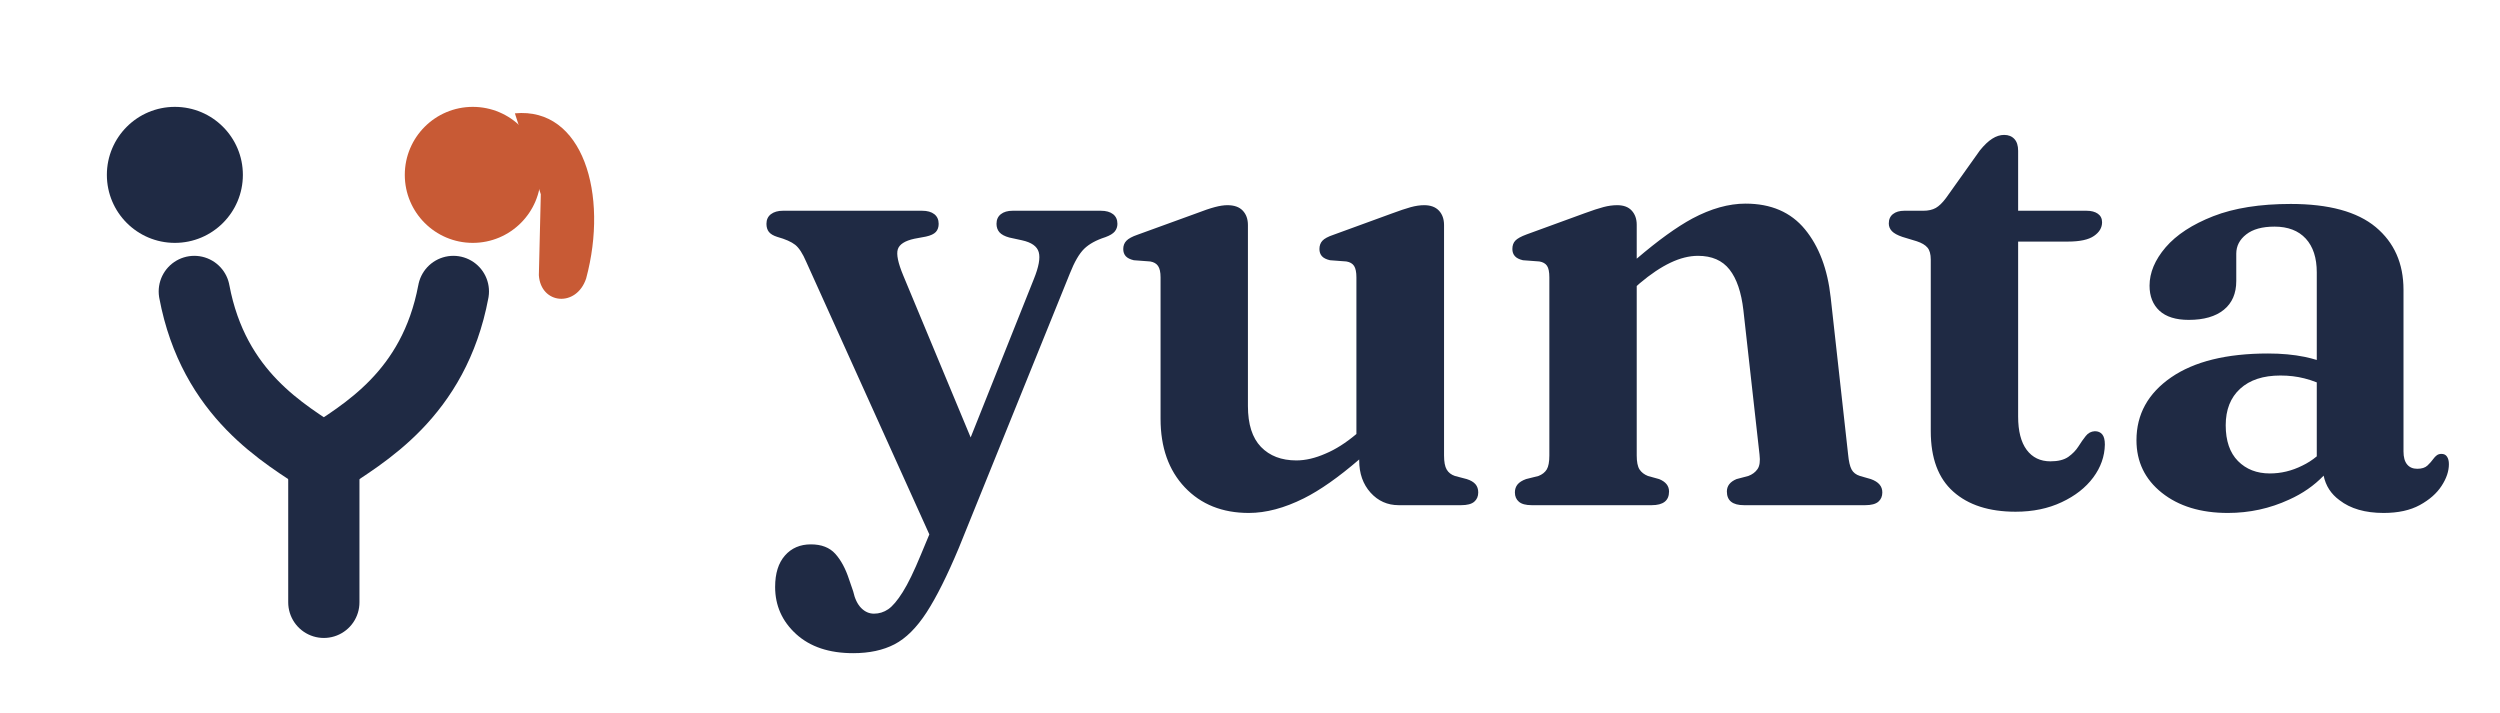
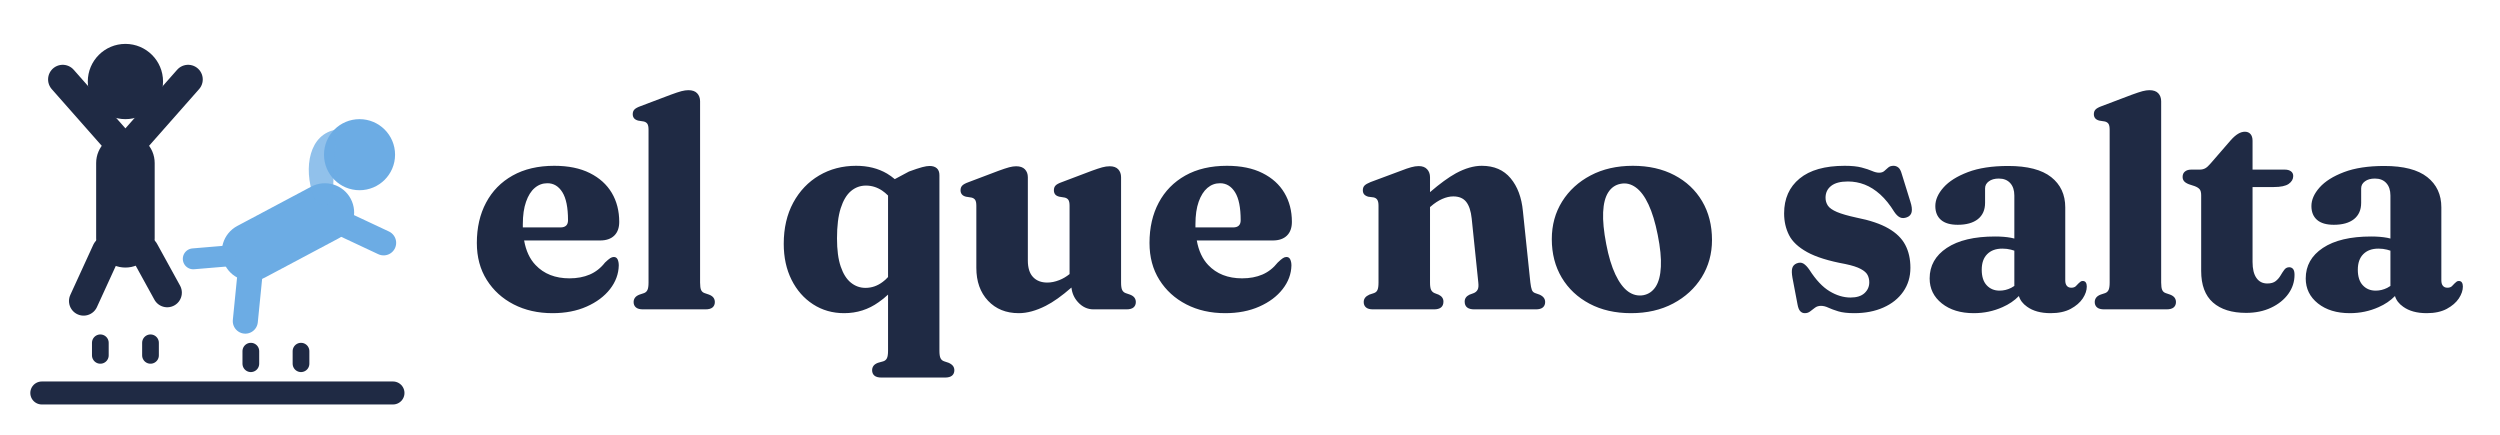
- <svg xmlns="http://www.w3.org/2000/svg" viewBox="0 0 386 110" width="386" height="110">
-   <g transform="translate(0 5)">
-     <path d="M30 40 C 33 56, 44 62, 50 66 C 56 62, 67 56, 70 40" fill="none" stroke="#1F2A44" stroke-width="11" stroke-linecap="round" stroke-linejoin="round" />
-     <path d="M50 66 L50 88" fill="none" stroke="#1F2A44" stroke-width="11" stroke-linecap="round" />
-     <circle cx="27" cy="22" r="10.5" fill="#1F2A44" />
-     <circle cx="73" cy="22" r="10.5" fill="#C85A35" />
-     <path d="M79.5 12.5 C 90 11.5, 94 25, 90.5 38 C 89 42.5, 83.5 42, 83.2 37.5 L 83.5 25 Z" fill="#C85A35" />
+ <svg xmlns="http://www.w3.org/2000/svg" viewBox="0 0 598 104" width="598" height="104">
+   <g transform="translate(0 2)">
+     <path d="M30 34 L15 17 M30 34 L45 17" stroke="#1F2A44" stroke-width="7" stroke-linecap="round" />
+     <path d="M25.5 58 L20 70 M34.5 58 L40 68" stroke="#1F2A44" stroke-width="7" stroke-linecap="round" />
+     <rect x="23" y="30" width="14" height="32" rx="7" fill="#1F2A44" />
+     <circle cx="30" cy="17.5" r="9" fill="#1F2A44" />
+     <g transform="rotate(-28 68 54)">
+       <rect x="52" y="47" width="34" height="14" rx="7" fill="#6CACE4" />
+       <path d="M56 59 L50 68 M82 59 L88 67" stroke="#6CACE4" stroke-width="6" stroke-linecap="round" />
+       <path d="M53 52 L46 49" stroke="#6CACE4" stroke-width="5" stroke-linecap="round" />
+     </g>
+     <circle cx="86" cy="35" r="8.5" fill="#6CACE4" />
+     <path d="M80.5 29 C 74 30, 72.5 38, 75 45 C 76 48, 79.5 47.5, 79.6 44.5 L 80 36 Z" fill="#6CACE4" opacity="0.75" />
+     <path d="M10 92 H 94" stroke="#1F2A44" stroke-width="5.5" stroke-linecap="round" />
+     <path d="M24 80 v3 M36 80 v3 M60 82 v3 M72 82 v3" stroke="#1F2A44" stroke-width="4" stroke-linecap="round" />
  </g>
-   <path d="M142.19 85.63L143.49 82.51L124.48 40.42Q123.66 38.50 122.78 37.80Q121.89 37.10 120.02 36.58Q119.10 36.29 118.72 35.81Q118.34 35.33 118.34 34.56Q118.34 33.60 119.03 33.07Q119.73 32.54 120.88 32.54L142.38 32.54Q143.58 32.54 144.26 33.07Q144.93 33.60 144.93 34.56Q144.93 35.33 144.50 35.81Q144.06 36.29 142.96 36.53L141.18 36.86Q138.98 37.34 138.62 38.50Q138.26 39.65 139.46 42.53L149.87 67.54L159.62 43.10Q160.77 40.27 160.38 38.93Q160 37.58 157.79 37.10L155.82 36.67Q154.77 36.38 154.31 35.86Q153.86 35.33 153.86 34.56Q153.86 33.60 154.53 33.07Q155.20 32.54 156.35 32.54L169.98 32.54Q171.18 32.54 171.86 33.07Q172.53 33.60 172.53 34.56Q172.53 35.23 172.12 35.74Q171.71 36.24 170.66 36.62Q168.54 37.30 167.39 38.42Q166.24 39.55 165.18 42.24L148.05 84.58Q145.36 91.01 143.06 94.56Q140.75 98.11 138.11 99.48Q135.47 100.85 131.73 100.85Q126.16 100.85 122.92 97.90Q119.68 94.94 119.68 90.62Q119.68 87.50 121.19 85.78Q122.70 84.05 125.20 84.05Q127.65 84.05 128.97 85.51Q130.29 86.98 131.10 89.47L131.73 91.30Q132.11 93.02 132.98 93.89Q133.84 94.75 134.94 94.75Q136.14 94.75 137.15 94.06Q138.16 93.36 139.38 91.42Q140.61 89.47 142.19 85.63M209.86 71.09L209.86 70.94Q205.06 75.07 201.32 76.94Q196.80 79.20 192.82 79.20Q186.68 79.20 182.93 75.24Q179.19 71.28 179.19 64.66L179.19 42.82Q179.19 41.62 178.80 41.06Q178.42 40.51 177.60 40.37L175.06 40.18Q174.20 39.98 173.81 39.55Q173.43 39.12 173.43 38.45Q173.43 37.68 173.91 37.18Q174.39 36.67 175.64 36.24L184.61 32.98Q186.48 32.26 187.59 31.97Q188.69 31.68 189.51 31.68Q191.09 31.68 191.88 32.52Q192.68 33.36 192.68 34.75L192.68 62.69Q192.68 66.91 194.69 69Q196.71 71.09 200.16 71.09Q202.28 71.09 204.68 70.03Q206.98 69.07 209.43 67.01L209.43 42.82Q209.43 41.62 209.07 41.06Q208.71 40.51 207.89 40.37L205.35 40.18Q204.48 39.98 204.10 39.55Q203.72 39.12 203.72 38.45Q203.72 37.68 204.17 37.18Q204.63 36.67 205.92 36.24L214.85 32.98Q216.68 32.30 217.80 31.99Q218.93 31.68 219.89 31.68Q221.38 31.68 222.17 32.52Q222.96 33.36 222.96 34.75L222.96 70.32Q222.96 71.81 223.37 72.50Q223.78 73.20 224.64 73.49L226.47 73.97Q227.38 74.26 227.81 74.76Q228.24 75.26 228.24 76.03Q228.24 76.94 227.62 77.47Q227 78 225.60 78L215.96 78Q213.36 78 211.61 76.06Q209.86 74.11 209.86 71.09M252.71 34.70L252.71 39.94Q257.66 35.71 261.30 33.74Q265.62 31.44 269.51 31.44Q275.42 31.44 278.68 35.40Q281.94 39.36 282.66 45.94L285.35 70.18Q285.50 71.76 285.88 72.48Q286.26 73.20 287.18 73.49L288.86 73.97Q289.77 74.30 290.20 74.81Q290.63 75.31 290.63 76.03Q290.63 76.94 290.01 77.47Q289.38 78 287.99 78L269.27 78Q266.63 78 266.63 75.89Q266.63 74.59 268.12 73.97L269.94 73.49Q270.86 73.15 271.36 72.43Q271.86 71.71 271.67 70.18L269.18 47.90Q268.70 43.73 267.04 41.62Q265.38 39.50 262.17 39.50Q260.15 39.50 257.92 40.56Q255.69 41.62 253.19 43.73L252.71 44.16L252.71 70.32Q252.71 71.81 253.14 72.48Q253.58 73.15 254.44 73.49L256.17 73.97Q257.70 74.59 257.70 75.89Q257.70 78 255.02 78L236.49 78Q235.14 78 234.52 77.47Q233.90 76.94 233.90 76.03Q233.90 75.31 234.30 74.81Q234.71 74.30 235.62 73.97L237.54 73.49Q238.41 73.15 238.82 72.48Q239.22 71.81 239.22 70.32L239.22 42.82Q239.22 41.57 238.86 41.04Q238.50 40.51 237.69 40.37L235.14 40.18Q234.28 39.98 233.90 39.55Q233.51 39.12 233.51 38.45Q233.51 37.63 233.97 37.15Q234.42 36.67 235.72 36.19L244.65 32.93Q246.47 32.26 247.58 31.97Q248.68 31.68 249.69 31.68Q251.18 31.68 251.94 32.52Q252.71 33.36 252.71 34.70M295.95 37.25L293.74 36.58Q292.59 36.19 292.11 35.69Q291.63 35.18 291.63 34.51Q291.63 33.55 292.28 33.05Q292.92 32.54 294.03 32.54L296.96 32.54Q298.11 32.54 298.88 32.11Q299.64 31.68 300.46 30.58L305.69 23.23Q306.70 21.98 307.61 21.41Q308.52 20.83 309.44 20.83Q310.44 20.83 311.02 21.46Q311.60 22.08 311.60 23.28L311.60 32.54L322.16 32.54Q323.26 32.54 323.91 33Q324.56 33.46 324.56 34.32Q324.56 35.57 323.31 36.43Q322.06 37.30 319.28 37.30L311.60 37.30L311.60 64.32Q311.60 67.68 312.92 69.46Q314.24 71.23 316.59 71.23Q318.36 71.23 319.35 70.54Q320.33 69.84 320.91 68.93Q321.48 68.02 322.04 67.32Q322.59 66.62 323.45 66.58Q324.17 66.58 324.58 67.06Q324.99 67.54 324.99 68.64Q324.94 71.38 323.19 73.73Q321.44 76.08 318.32 77.54Q315.20 79.01 311.21 79.01Q305.07 79.01 301.59 75.91Q298.11 72.82 298.11 66.58L298.11 40.08Q298.11 38.83 297.60 38.23Q297.10 37.63 295.95 37.25M329.87 67.97Q329.87 61.97 335.22 58.27Q340.58 54.58 350.18 54.58Q353.30 54.58 355.84 55.10Q356.80 55.30 357.71 55.58L357.71 42.05Q357.71 38.69 356.01 36.84Q354.30 34.99 351.18 34.99Q348.35 34.99 346.82 36.19Q345.28 37.39 345.28 39.17L345.28 43.39Q345.28 46.27 343.36 47.83Q341.44 49.39 337.94 49.39Q334.96 49.39 333.42 47.98Q331.89 46.56 331.89 44.11Q331.89 41.09 334.38 38.18Q336.88 35.28 341.73 33.38Q346.58 31.49 353.68 31.49Q362.51 31.49 366.81 35.06Q371.10 38.64 371.10 44.74L371.10 69.70Q371.10 71.04 371.66 71.71Q372.21 72.38 373.22 72.38Q374.27 72.38 374.80 71.88Q375.33 71.38 375.71 70.85Q375.95 70.51 376.24 70.30Q376.53 70.08 376.96 70.08Q377.54 70.08 377.82 70.51Q378.11 70.94 378.11 71.66Q378.11 73.30 376.98 75.02Q375.86 76.75 373.62 77.98Q371.39 79.20 368.03 79.20Q363.76 79.20 361.22 77.23Q359.25 75.79 358.77 73.44Q356.56 75.74 353.44 77.14Q348.98 79.20 343.98 79.20Q337.70 79.20 333.78 76.08Q329.87 72.96 329.87 67.97M357.71 70.46L357.71 59.04Q356.75 58.66 355.79 58.42Q354.06 57.98 352.10 57.98Q348.11 57.98 345.88 60.02Q343.65 62.06 343.65 65.66Q343.65 69.26 345.54 71.18Q347.44 73.10 350.46 73.10Q353.06 73.10 355.46 71.90Q356.66 71.33 357.71 70.46" fill="#1F2A44" />
+   <path d="M148.12 53.07Q148.12 55.20 146.93 56.36Q145.74 57.52 143.53 57.52L125.37 57.52Q126.03 61.23 128.10 63.39Q131.11 66.58 136.22 66.58Q138.95 66.58 141.07 65.67Q143.19 64.76 144.72 62.80Q145.53 62.03 145.97 61.75Q146.41 61.47 146.82 61.47Q147.46 61.47 147.74 62.06Q148.01 62.66 148.01 63.50Q147.94 66.55 145.92 69.15Q143.88 71.76 140.33 73.33Q136.78 74.91 132.16 74.91Q126.95 74.91 122.87 72.81Q118.79 70.71 116.43 66.95Q114.06 63.19 114.06 58.11Q114.06 52.61 116.27 48.47Q118.47 44.32 122.62 41.99Q126.77 39.66 132.58 39.66Q137.62 39.66 141.09 41.40Q144.55 43.13 146.34 46.14Q148.12 49.15 148.12 53.07M125.06 54.40L134.05 54.40Q135.87 54.40 135.87 52.69Q135.87 48.13 134.52 45.98Q133.18 43.83 130.94 43.83Q129.22 43.83 127.91 44.95Q126.59 46.07 125.83 48.26Q125.06 50.44 125.06 53.63Q125.06 54.02 125.06 54.40M167.46 24.23L167.46 67.59Q167.46 68.82 167.70 69.36Q167.94 69.91 168.54 70.11L169.59 70.47Q170.32 70.75 170.66 71.20Q170.99 71.66 170.99 72.25Q170.99 73.06 170.45 73.53Q169.91 74 168.72 74L153.84 74Q152.65 74 152.11 73.53Q151.56 73.06 151.56 72.25Q151.56 71.66 151.90 71.20Q152.23 70.75 152.97 70.47L154.05 70.11Q154.61 69.91 154.87 69.36Q155.13 68.82 155.13 67.59L155.13 31.02Q155.13 30.04 154.85 29.62Q154.57 29.20 153.98 29.06L152.65 28.85Q151.99 28.67 151.67 28.29Q151.35 27.90 151.35 27.31Q151.35 26.61 151.76 26.19Q152.16 25.77 153.25 25.38L160.46 22.65Q162.06 22.06 162.99 21.81Q163.92 21.57 164.66 21.57Q166.06 21.57 166.75 22.30Q167.46 23.04 167.46 24.23M226.04 90.31L210.85 90.31Q209.69 90.31 209.15 89.84Q208.61 89.37 208.61 88.56Q208.61 87.97 208.94 87.51Q209.27 87.06 210.01 86.78L211.30 86.42Q211.90 86.22 212.16 85.67Q212.42 85.13 212.42 83.91L212.42 70.47Q211.34 71.48 210.18 72.28Q206.51 74.91 201.92 74.91Q197.76 74.91 194.49 72.79Q191.21 70.67 189.34 66.93Q187.47 63.19 187.47 58.32Q187.47 52.69 189.74 48.48Q192.02 44.28 195.94 41.97Q199.86 39.66 204.79 39.66Q208.99 39.66 212.18 41.52Q213.16 42.11 214.03 42.85L217.43 41.03Q219.53 40.26 220.60 39.98Q221.66 39.70 222.36 39.70Q223.48 39.70 224.10 40.26Q224.71 40.82 224.71 41.90L224.71 83.91Q224.71 85.13 224.97 85.67Q225.23 86.22 225.83 86.42L226.91 86.78Q227.61 87.09 227.95 87.53Q228.28 87.97 228.28 88.56Q228.28 89.37 227.74 89.84Q227.19 90.31 226.04 90.31M212.42 66.27L212.42 46.77Q211.72 46.07 210.99 45.58Q209.20 44.39 207.14 44.39Q205.11 44.39 203.55 45.70Q201.99 47.02 201.10 49.80Q200.21 52.58 200.21 57.02Q200.21 61.16 201.10 63.76Q201.99 66.37 203.53 67.61Q205.07 68.86 207.03 68.86Q209.27 68.86 211.16 67.42Q211.79 66.97 212.42 66.27M233.54 64.06L233.54 49.22Q233.54 48.24 233.26 47.82Q232.98 47.40 232.39 47.26L231.06 47.05Q230.39 46.88 230.08 46.49Q229.76 46.10 229.76 45.51Q229.76 44.81 230.17 44.39Q230.57 43.97 231.65 43.58L238.86 40.85Q240.47 40.26 241.40 40.01Q242.33 39.77 243.06 39.77Q244.46 39.77 245.16 40.50Q245.86 41.24 245.86 42.39L245.86 62.31Q245.86 64.97 247.11 66.28Q248.35 67.59 250.52 67.59Q251.88 67.59 253.39 67Q254.65 66.51 255.84 65.56L255.84 49.22Q255.84 48.24 255.56 47.82Q255.28 47.40 254.68 47.26L253.39 47.05Q252.69 46.88 252.39 46.49Q252.09 46.10 252.09 45.51Q252.09 44.81 252.48 44.39Q252.86 43.97 253.95 43.58L261.16 40.85Q262.70 40.29 263.64 40.03Q264.59 39.77 265.46 39.77Q266.79 39.77 267.48 40.50Q268.16 41.24 268.16 42.39L268.16 67.59Q268.16 68.82 268.42 69.36Q268.69 69.91 269.25 70.11L270.29 70.47Q271.03 70.75 271.36 71.20Q271.69 71.66 271.69 72.25Q271.69 73.06 271.15 73.53Q270.61 74 269.42 74L261.58 74Q259.41 74 257.83 72.25Q256.50 70.78 256.29 68.78Q252.83 71.80 250.13 73.16Q246.67 74.91 243.69 74.91Q239.14 74.91 236.34 71.94Q233.54 68.96 233.54 64.06M309.02 53.07Q309.02 55.20 307.83 56.36Q306.64 57.52 304.44 57.52L286.27 57.52Q286.94 61.23 289 63.39Q292.01 66.58 297.12 66.58Q299.85 66.58 301.97 65.67Q304.08 64.76 305.63 62.80Q306.43 62.03 306.87 61.75Q307.30 61.47 307.72 61.47Q308.35 61.47 308.63 62.06Q308.91 62.66 308.91 63.50Q308.84 66.55 306.81 69.15Q304.78 71.76 301.23 73.33Q297.68 74.91 293.06 74.91Q287.84 74.91 283.77 72.81Q279.69 70.71 277.33 66.95Q274.96 63.19 274.96 58.11Q274.96 52.61 277.17 48.47Q279.38 44.32 283.52 41.99Q287.67 39.66 293.48 39.66Q298.52 39.66 301.98 41.40Q305.45 43.13 307.23 46.14Q309.02 49.15 309.02 53.07M285.95 54.40L294.95 54.40Q296.77 54.40 296.77 52.69Q296.77 48.13 295.42 45.98Q294.07 43.83 291.83 43.83Q290.12 43.83 288.81 44.95Q287.50 46.07 286.72 48.26Q285.95 50.44 285.95 53.63Q285.95 54.02 285.95 54.40M342.06 42.39L342.06 45.96Q345.59 42.92 348.25 41.45Q351.57 39.66 354.44 39.66Q358.86 39.66 361.34 42.64Q363.82 45.61 364.28 50.52L366.06 67.56Q366.20 68.78 366.42 69.34Q366.63 69.91 367.22 70.11L368.24 70.47Q368.94 70.78 369.27 71.22Q369.60 71.66 369.60 72.25Q369.60 73.06 369.06 73.53Q368.51 74 367.36 74L352.66 74Q350.35 74 350.35 72.14Q350.35 71.06 351.47 70.50L352.52 70.11Q353.12 69.87 353.43 69.33Q353.75 68.78 353.61 67.56L352.03 52.27Q351.75 49.60 350.72 48.29Q349.69 46.98 347.62 46.98Q346.36 46.98 344.98 47.59Q343.59 48.20 342.23 49.39L342.06 49.53L342.06 67.59Q342.06 68.82 342.32 69.34Q342.58 69.87 343.14 70.11L344.15 70.50Q345.27 71.06 345.27 72.14Q345.27 74 343 74L328.44 74Q327.28 74 326.74 73.53Q326.20 73.06 326.20 72.25Q326.20 71.66 326.53 71.22Q326.87 70.78 327.56 70.47L328.65 70.11Q329.25 69.91 329.49 69.36Q329.74 68.82 329.74 67.59L329.74 49.22Q329.74 48.24 329.45 47.80Q329.18 47.36 328.58 47.22L327.28 47.05Q326.58 46.84 326.29 46.47Q325.99 46.10 325.99 45.51Q325.99 44.81 326.39 44.39Q326.80 43.97 327.84 43.55L335.09 40.85Q336.59 40.26 337.56 40Q338.52 39.73 339.36 39.73Q340.69 39.73 341.37 40.49Q342.06 41.24 342.06 42.39M390.58 39.66Q396.25 39.66 400.52 41.90Q404.79 44.14 407.15 48.13Q409.51 52.13 409.51 57.41Q409.51 62.34 407.05 66.32Q404.58 70.29 400.22 72.60Q395.86 74.91 390.13 74.91Q384.49 74.91 380.22 72.65Q375.95 70.39 373.57 66.41Q371.19 62.41 371.19 57.20Q371.19 52.16 373.66 48.20Q376.13 44.25 380.48 41.96Q384.84 39.66 390.58 39.66M393.10 70.61Q394.95 70.25 396.04 68.58Q397.13 66.89 397.28 63.81Q397.44 60.73 396.53 56.19Q395.65 51.74 394.32 48.91Q393 46.07 391.28 44.83Q389.56 43.58 387.64 43.97Q385.78 44.32 384.70 46Q383.61 47.68 383.47 50.76Q383.33 53.84 384.21 58.39Q385.05 62.80 386.40 65.65Q387.75 68.50 389.44 69.73Q391.14 70.95 393.10 70.61M442.65 71.17Q444.86 71.17 446 70.11Q447.13 69.06 447.13 67.53Q447.13 66.58 446.73 65.79Q446.33 65 445.10 64.34Q443.88 63.67 441.39 63.15Q435.44 62.06 432.28 60.31Q429.11 58.56 427.94 56.24Q426.76 53.91 426.76 51.04Q426.76 45.75 430.46 42.71Q434.15 39.66 441.25 39.66Q443.77 39.66 445.30 40.07Q446.82 40.47 447.78 40.89Q448.74 41.31 449.48 41.31Q450.28 41.31 450.74 40.89Q451.19 40.47 451.67 40.07Q452.14 39.66 452.94 39.66Q453.57 39.66 454.08 40.07Q454.59 40.47 454.90 41.59L456.97 48.27Q457.46 49.78 457.27 50.71Q457.07 51.63 456.13 51.98Q455.18 52.33 454.48 52Q453.78 51.67 453.12 50.69Q451.54 48.13 449.76 46.52Q447.97 44.91 446.05 44.16Q444.12 43.41 442.02 43.41Q439.36 43.41 438.02 44.46Q436.67 45.51 436.67 47.30Q436.67 48.34 437.23 49.19Q437.79 50.02 439.40 50.71Q441.01 51.39 444.05 52.05Q448.88 53 451.70 54.63Q454.52 56.25 455.74 58.58Q456.97 60.91 456.97 64.06Q456.97 67.31 455.25 69.77Q453.54 72.22 450.51 73.56Q447.48 74.91 443.56 74.91Q441.15 74.91 439.71 74.47Q438.28 74.03 437.35 73.60Q436.42 73.16 435.58 73.16Q434.74 73.16 434.15 73.60Q433.55 74.03 433.01 74.47Q432.47 74.91 431.70 74.91Q431.07 74.91 430.63 74.45Q430.19 74 429.98 72.88L428.76 66.47Q428.48 64.90 428.71 64.13Q428.93 63.36 429.74 63.01Q430.68 62.63 431.38 63.05Q432.08 63.47 432.82 64.55Q435.13 68.16 437.63 69.66Q440.13 71.17 442.65 71.17M461.57 66.61Q461.57 62.03 465.68 59.30Q469.79 56.57 477.21 56.57Q479.38 56.57 481.06 56.88Q481.45 56.99 481.83 57.06L481.83 46.77Q481.83 44.88 480.85 43.80Q479.87 42.71 478.12 42.71Q476.62 42.71 475.73 43.38Q474.83 44.04 474.83 45.05L474.83 48.52Q474.83 51.04 473.12 52.41Q471.40 53.77 468.29 53.77Q465.63 53.77 464.28 52.60Q462.93 51.42 462.93 49.29Q462.93 47.05 464.89 44.84Q466.85 42.64 470.72 41.17Q474.59 39.70 480.36 39.70Q487.26 39.70 490.64 42.36Q494.01 45.02 494.01 49.60L494.01 67.07Q494.01 67.91 494.38 68.36Q494.75 68.82 495.45 68.82Q496.15 68.82 496.52 68.47Q496.88 68.12 497.20 67.77Q497.41 67.56 497.64 67.39Q497.86 67.21 498.18 67.21Q498.70 67.21 498.93 67.58Q499.16 67.94 499.16 68.54Q499.16 69.91 498.20 71.38Q497.23 72.84 495.31 73.88Q493.38 74.91 490.51 74.91Q487.01 74.91 484.88 73.37Q483.37 72.32 482.92 70.81Q481.31 72.46 479 73.47Q475.78 74.91 472.14 74.91Q467.41 74.91 464.49 72.58Q461.57 70.25 461.57 66.61M481.83 68.40L481.83 59.96Q481.45 59.83 481.03 59.72Q480.08 59.47 478.96 59.47Q476.65 59.47 475.34 60.79Q474.03 62.10 474.03 64.52Q474.03 66.97 475.22 68.24Q476.41 69.52 478.30 69.52Q479.73 69.52 481.06 68.86Q481.48 68.64 481.83 68.40M516.95 24.23L516.95 67.59Q516.95 68.82 517.20 69.36Q517.44 69.91 518.04 70.11L519.09 70.47Q519.82 70.75 520.16 71.20Q520.49 71.66 520.49 72.25Q520.49 73.06 519.95 73.53Q519.40 74 518.21 74L503.34 74Q502.15 74 501.61 73.53Q501.06 73.06 501.06 72.25Q501.06 71.66 501.40 71.20Q501.73 70.75 502.46 70.47L503.55 70.11Q504.11 69.91 504.37 69.36Q504.63 68.82 504.63 67.59L504.63 31.02Q504.63 30.04 504.35 29.62Q504.07 29.20 503.48 29.06L502.15 28.85Q501.48 28.67 501.17 28.29Q500.85 27.90 500.85 27.31Q500.85 26.61 501.26 26.19Q501.66 25.77 502.74 25.38L509.95 22.65Q511.56 22.06 512.49 21.81Q513.42 21.57 514.15 21.57Q515.55 21.57 516.25 22.30Q516.95 23.04 516.95 24.23M524.98 44.53L523.58 44.07Q522.78 43.76 522.43 43.34Q522.08 42.92 522.08 42.32Q522.08 41.48 522.64 41.03Q523.20 40.57 524.14 40.57L526.17 40.57Q526.91 40.57 527.49 40.26Q528.06 39.95 528.80 39.07L533.63 33.50Q534.54 32.49 535.36 32Q536.18 31.51 536.99 31.51Q537.83 31.51 538.32 32.07Q538.81 32.63 538.81 33.68L538.81 40.57L546.51 40.57Q547.45 40.57 548 40.98Q548.54 41.38 548.54 42.11Q548.54 43.23 547.45 43.99Q546.37 44.74 543.88 44.74L538.81 44.74L538.81 62.66Q538.81 65.18 539.74 66.49Q540.66 67.81 542.34 67.81Q543.64 67.81 544.36 67.23Q545.07 66.65 545.51 65.90Q545.95 65.14 546.39 64.55Q546.82 63.95 547.56 63.92Q548.15 63.92 548.50 64.34Q548.85 64.76 548.85 65.74Q548.85 68.22 547.37 70.29Q545.88 72.36 543.25 73.60Q540.63 74.84 537.27 74.84Q532.16 74.84 529.34 72.36Q526.52 69.87 526.52 64.80L526.52 46.70Q526.52 45.72 526.16 45.28Q525.79 44.84 524.98 44.53M551.53 66.61Q551.53 62.03 555.64 59.30Q559.75 56.57 567.17 56.57Q569.34 56.57 571.02 56.88Q571.41 56.99 571.79 57.06L571.79 46.77Q571.79 44.88 570.81 43.80Q569.83 42.71 568.08 42.71Q566.58 42.71 565.69 43.38Q564.79 44.04 564.79 45.05L564.79 48.52Q564.79 51.04 563.08 52.41Q561.36 53.77 558.25 53.77Q555.59 53.77 554.24 52.60Q552.89 51.42 552.89 49.29Q552.89 47.05 554.85 44.84Q556.81 42.64 560.68 41.17Q564.55 39.70 570.32 39.70Q577.22 39.70 580.60 42.36Q583.97 45.02 583.97 49.60L583.97 67.07Q583.97 67.91 584.34 68.36Q584.71 68.82 585.41 68.82Q586.11 68.82 586.48 68.47Q586.84 68.12 587.16 67.77Q587.37 67.56 587.60 67.39Q587.82 67.21 588.14 67.21Q588.66 67.21 588.89 67.58Q589.12 67.94 589.12 68.54Q589.12 69.91 588.16 71.38Q587.19 72.84 585.27 73.88Q583.34 74.91 580.47 74.91Q576.97 74.91 574.84 73.37Q573.33 72.32 572.88 70.81Q571.27 72.46 568.96 73.47Q565.74 74.91 562.10 74.91Q557.37 74.91 554.45 72.58Q551.53 70.25 551.53 66.61M571.79 68.40L571.79 59.96Q571.41 59.83 570.99 59.72Q570.04 59.47 568.92 59.47Q566.61 59.47 565.30 60.79Q563.99 62.10 563.99 64.52Q563.99 66.97 565.18 68.24Q566.37 69.52 568.26 69.52Q569.69 69.52 571.02 68.86Q571.44 68.64 571.79 68.40" fill="#1F2A44" />
</svg>
